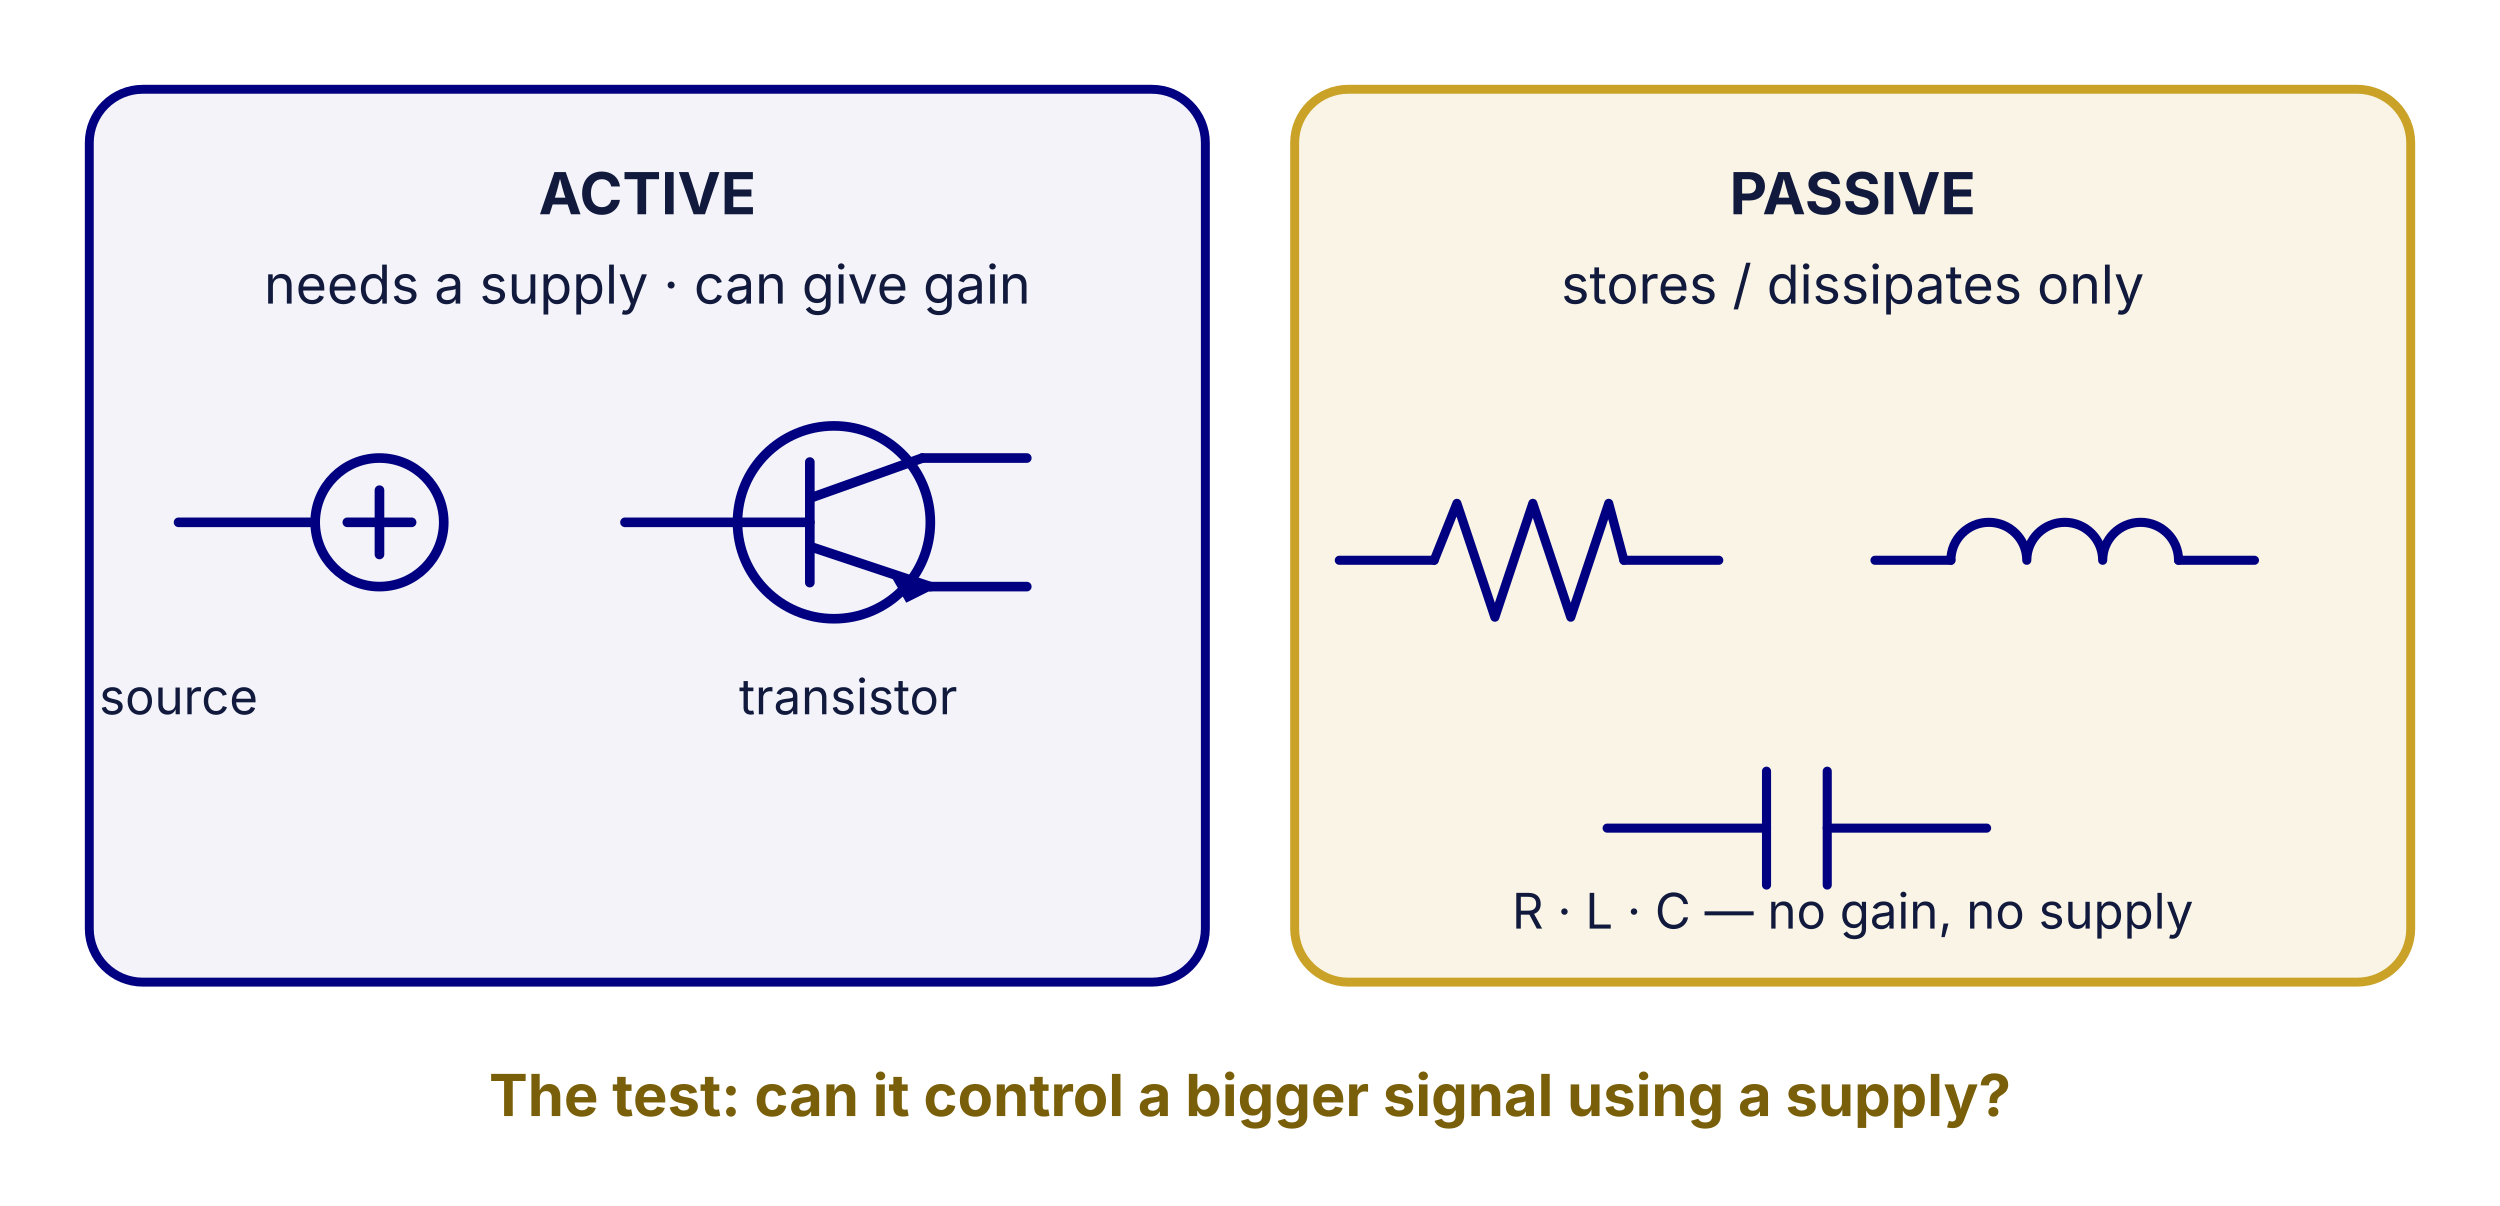
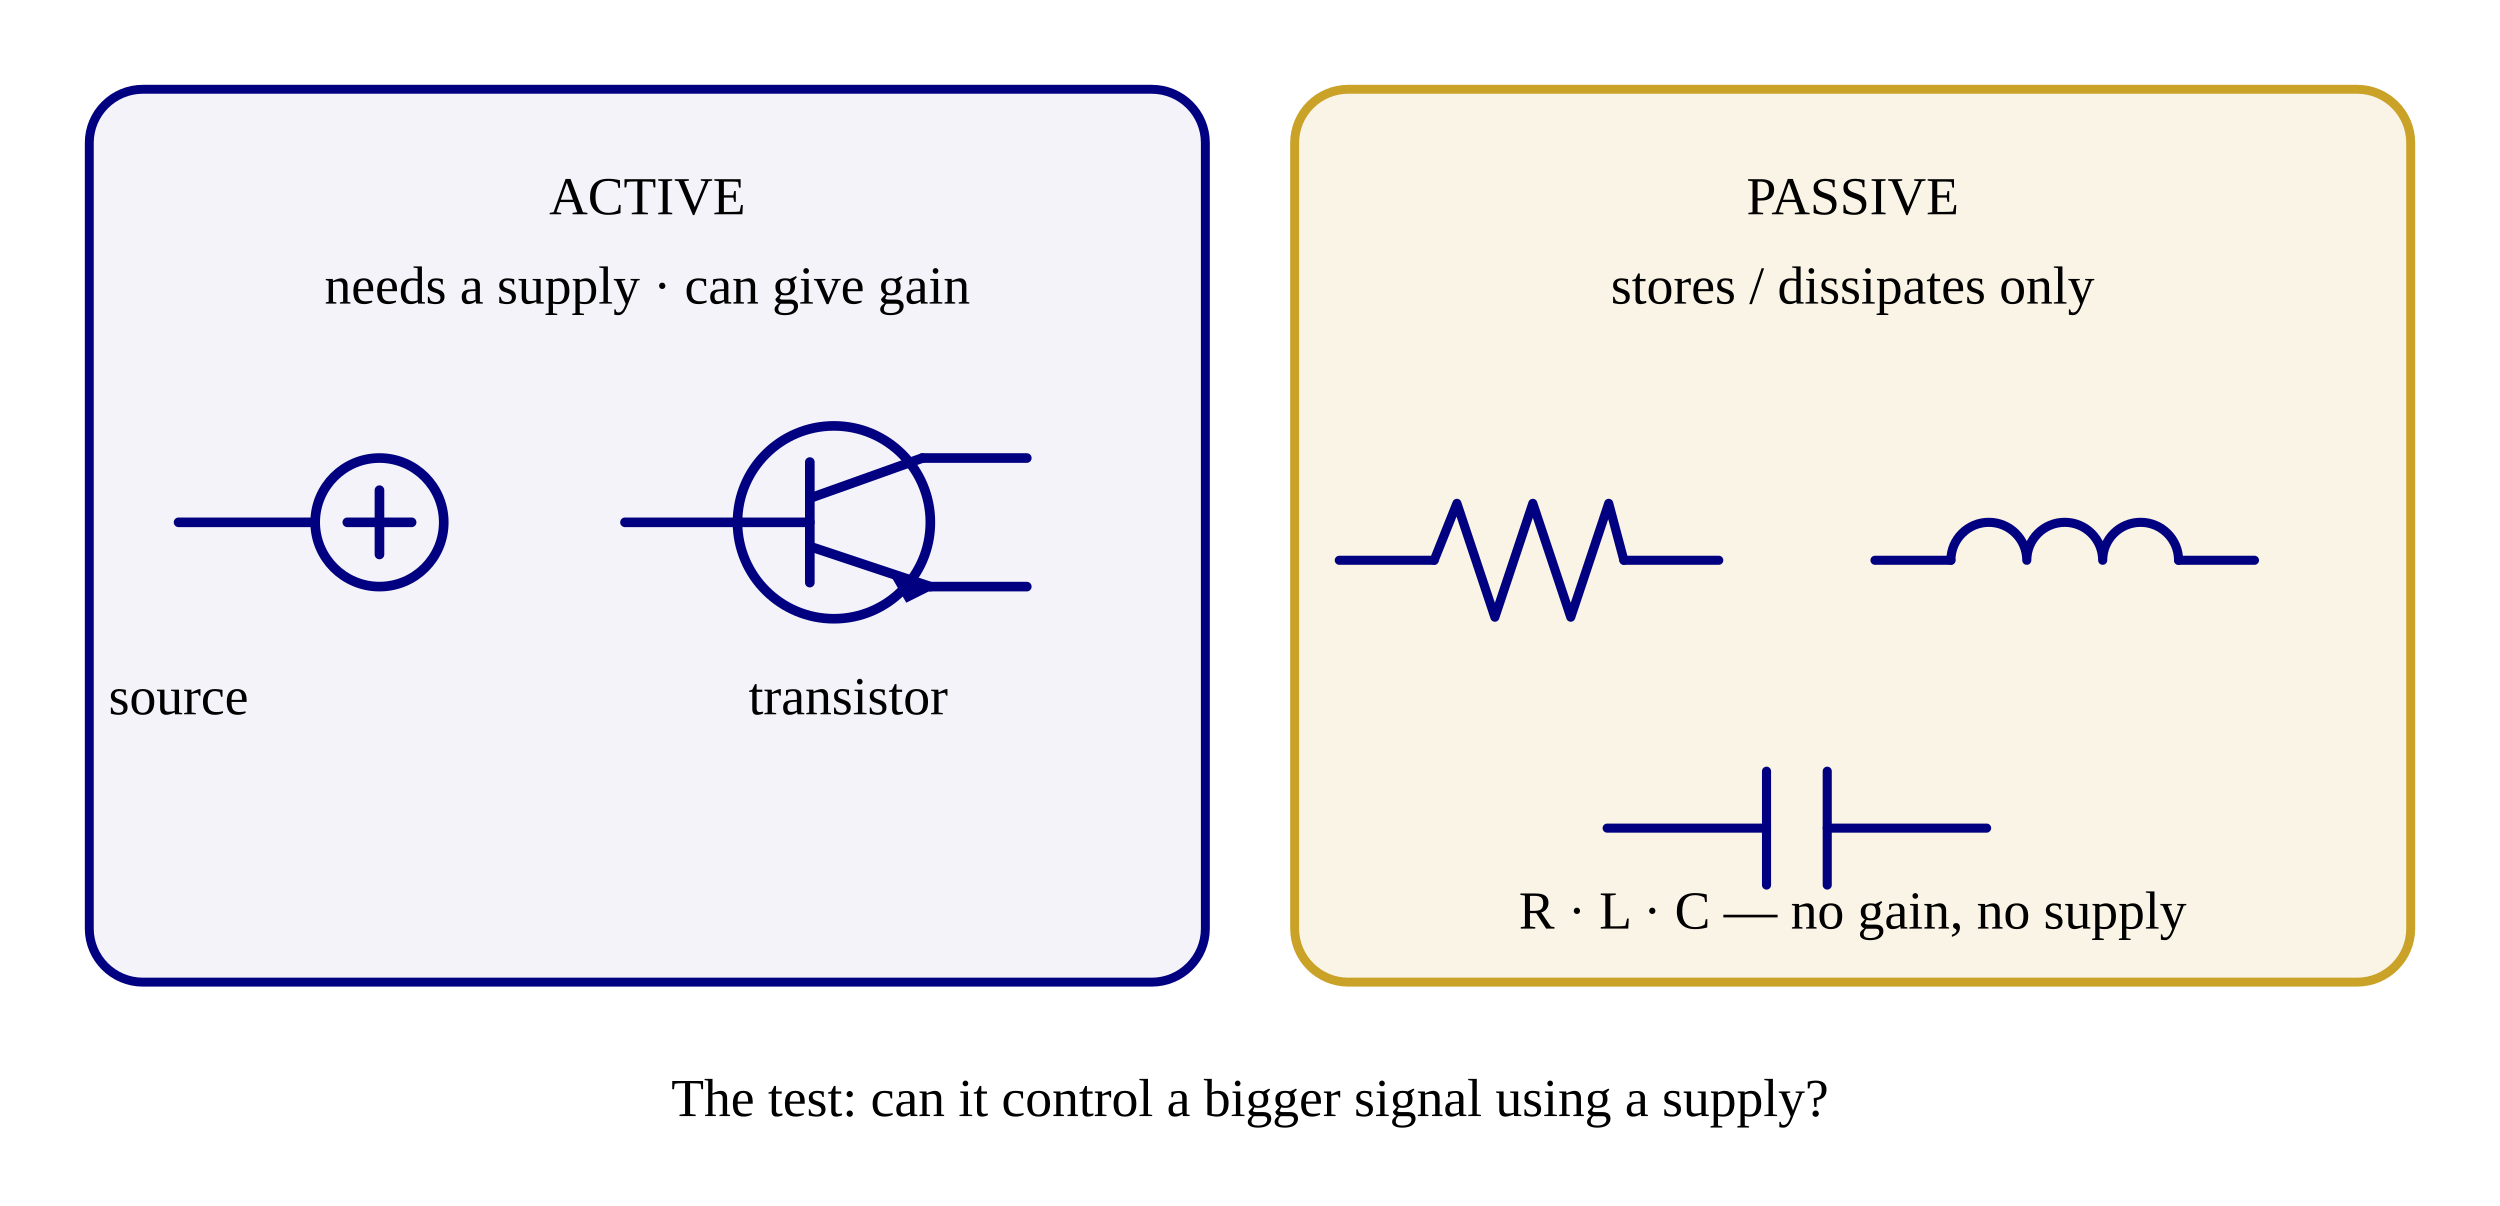
- <svg xmlns="http://www.w3.org/2000/svg" class="diagram-svg" width="560" height="270" viewBox="0 0 560 270" preserveAspectRatio="xMidYMid meet" role="img" aria-label="Active vs passive: an active part needs a supply and gives gain; a passive part only stores or dissipates">
-   <style>
-  text{font-family:Inter,Arial,Helvetica,sans-serif;fill:#111a3d}
-  .gl{stroke:#c3cad9;stroke-width:1}.ax{stroke:#7d89a8;stroke-width:1.3}
-  .ac{fill:none;stroke:#B08A1B;stroke-width:2.2}
-  .t11{font-size:11px}.t12{font-size:12px}.t13{font-size:13px}.t15{font-size:15px}
-  .tb{font-size:13px;font-weight:700}.tg{font-size:13px;font-weight:700;fill:#7a5f0a}
-  .l{fill:none;stroke:#010080;stroke-width:2.4;stroke-linecap:round;stroke-linejoin:round}
-  .w{fill:none;stroke:#010080;stroke-width:2.8;stroke-linejoin:round;stroke-linecap:round}
-  .w2{fill:none;stroke:#a52a2a;stroke-width:2.6;stroke-linejoin:round;stroke-linecap:round}
-  .dm{fill:none;stroke:#010080;stroke-width:1.5;stroke-dasharray:5 4}
-  .dg{fill:none;stroke:#1e7a45;stroke-width:1.5;stroke-dasharray:6 4}
- </style>
+ <svg xmlns="http://www.w3.org/2000/svg" class="diagram-svg" viewBox="0 0 560 270" preserveAspectRatio="xMidYMid meet" role="img">
  <rect x="20" y="20" width="250" height="200" rx="12" fill="rgba(1,0,128,0.05)" stroke="#010080" stroke-width="2" />
  <text class="tb" x="145" y="48" text-anchor="middle">ACTIVE</text>
  <text class="t12" x="145" y="68" text-anchor="middle">needs a supply · can give gain</text>
  <g transform="translate(40,90) scale(0.9)">
    <g fill="none" stroke="#010080" stroke-width="2.4" stroke-linecap="round" stroke-linejoin="round">
      <path d="M0,30 H34" />
      <circle cx="50" cy="30" r="16" />
      <path d="M42,30 H58" />
      <path d="M50,22 V38" />
    </g>
  </g>
  <g transform="translate(140,90) scale(0.9)">
    <g fill="none" stroke="#010080" stroke-width="2.4" stroke-linecap="round" stroke-linejoin="round">
      <circle cx="52" cy="30" r="24" />
      <path d="M0,30 H46" />
      <path d="M46,15 V45" />
      <path d="M46,24 L74,14" />
      <path d="M74,14 H100" />
      <path d="M46,36 L76,46" />
      <path d="M76,46 H100" />
      <polygon points="78,46 66,43 70,50" fill="#010080" stroke="none" />
    </g>
  </g>
  <text class="t11" x="40" y="160" text-anchor="middle">source</text>
  <text class="t11" x="190" y="160" text-anchor="middle">transistor</text>
  <rect x="290" y="20" width="250" height="200" rx="12" fill="rgba(201,162,39,0.12)" stroke="#C9A227" stroke-width="2" />
  <text class="tb" x="415" y="48" text-anchor="middle">PASSIVE</text>
  <text class="t12" x="415" y="68" text-anchor="middle">stores / dissipates only</text>
  <g transform="translate(300,100) scale(0.85)">
    <g fill="none" stroke="#010080" stroke-width="2.4" stroke-linecap="round" stroke-linejoin="round">
      <path d="M0,30 H25" />
      <path d="M25,30 L31,15 L41,45 L51,15 L61,45 L71,15 L75,30" />
      <path d="M75,30 H100" />
    </g>
  </g>
  <g transform="translate(420,100) scale(0.85)">
    <g fill="none" stroke="#010080" stroke-width="2.4" stroke-linecap="round" stroke-linejoin="round">
      <path d="M0,30 H20" />
      <path d="M20,30 a10,10 0 0 1 20,0 a10,10 0 0 1 20,0 a10,10 0 0 1 20,0" />
      <path d="M80,30 H100" />
    </g>
  </g>
  <g transform="translate(360,160) scale(0.85)">
    <g fill="none" stroke="#010080" stroke-width="2.4" stroke-linecap="round" stroke-linejoin="round">
      <path d="M0,30 H42" />
      <path d="M42,15 V45" />
      <path d="M58,15 V45" />
      <path d="M58,30 H100" />
    </g>
  </g>
  <text class="t11" x="415" y="208" text-anchor="middle">R · L · C — no gain, no supply</text>
  <text class="tg" x="280" y="250" text-anchor="middle">The test: can it control a bigger signal using a supply?</text>
</svg>
